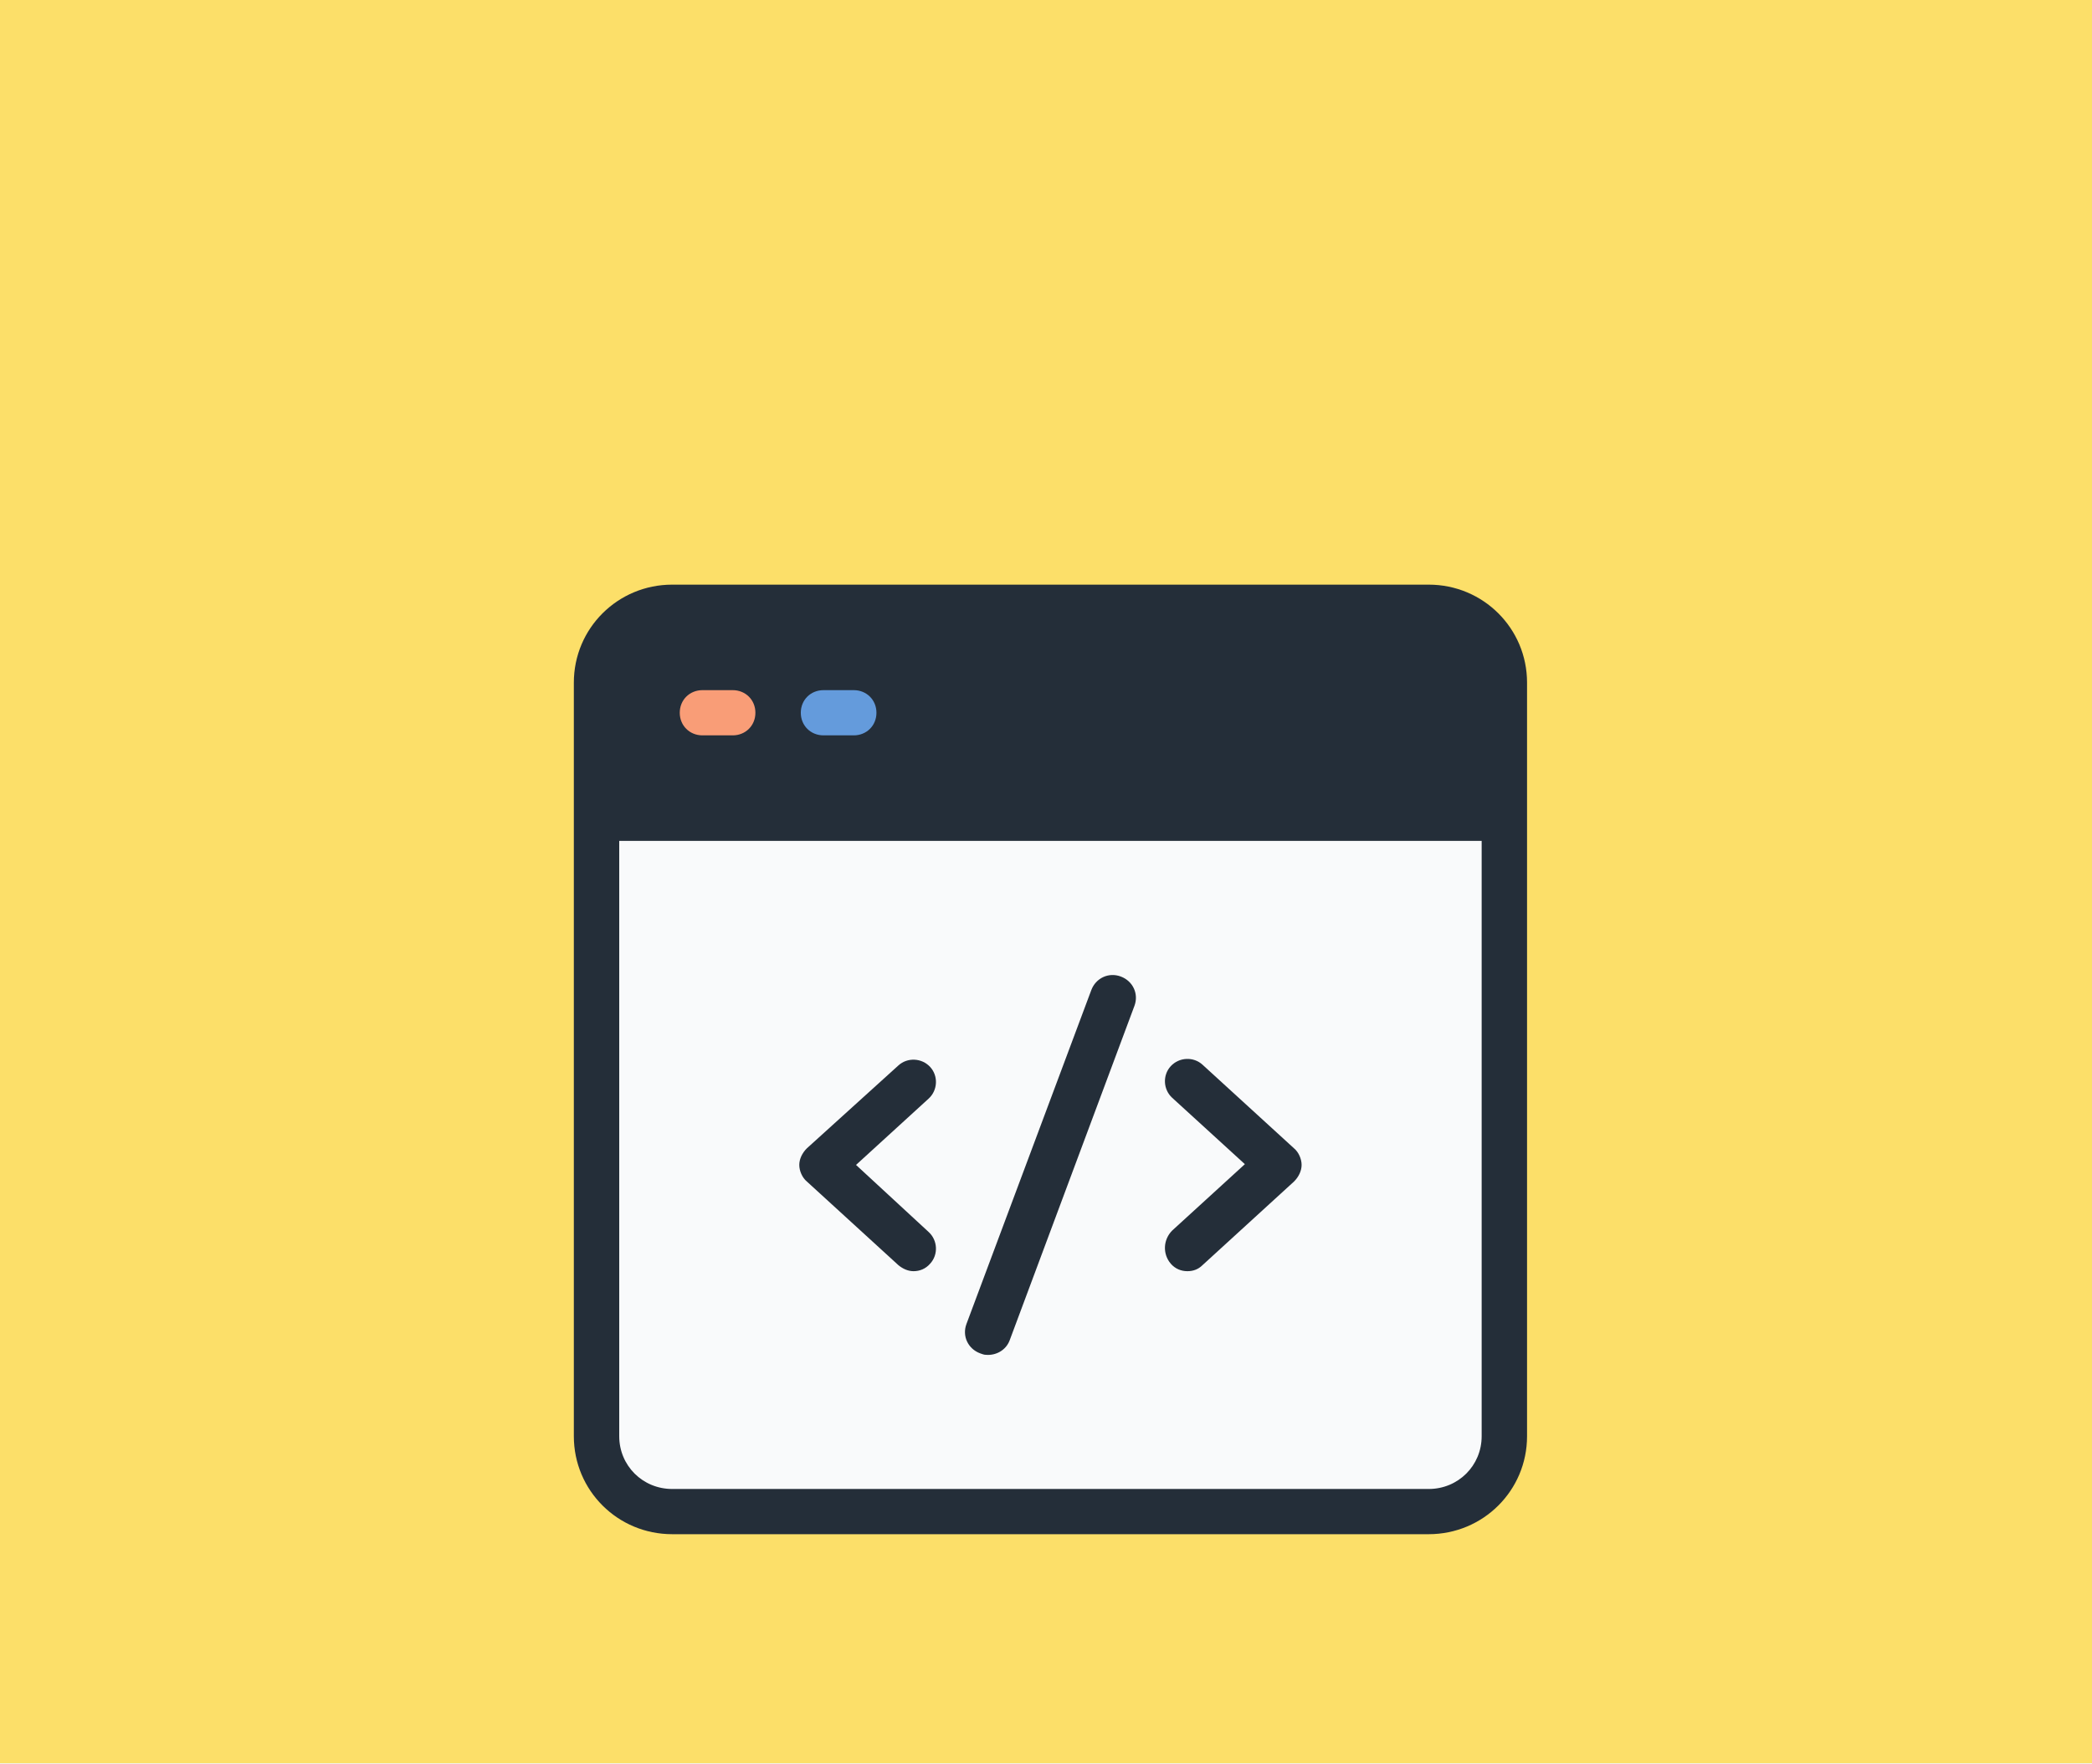
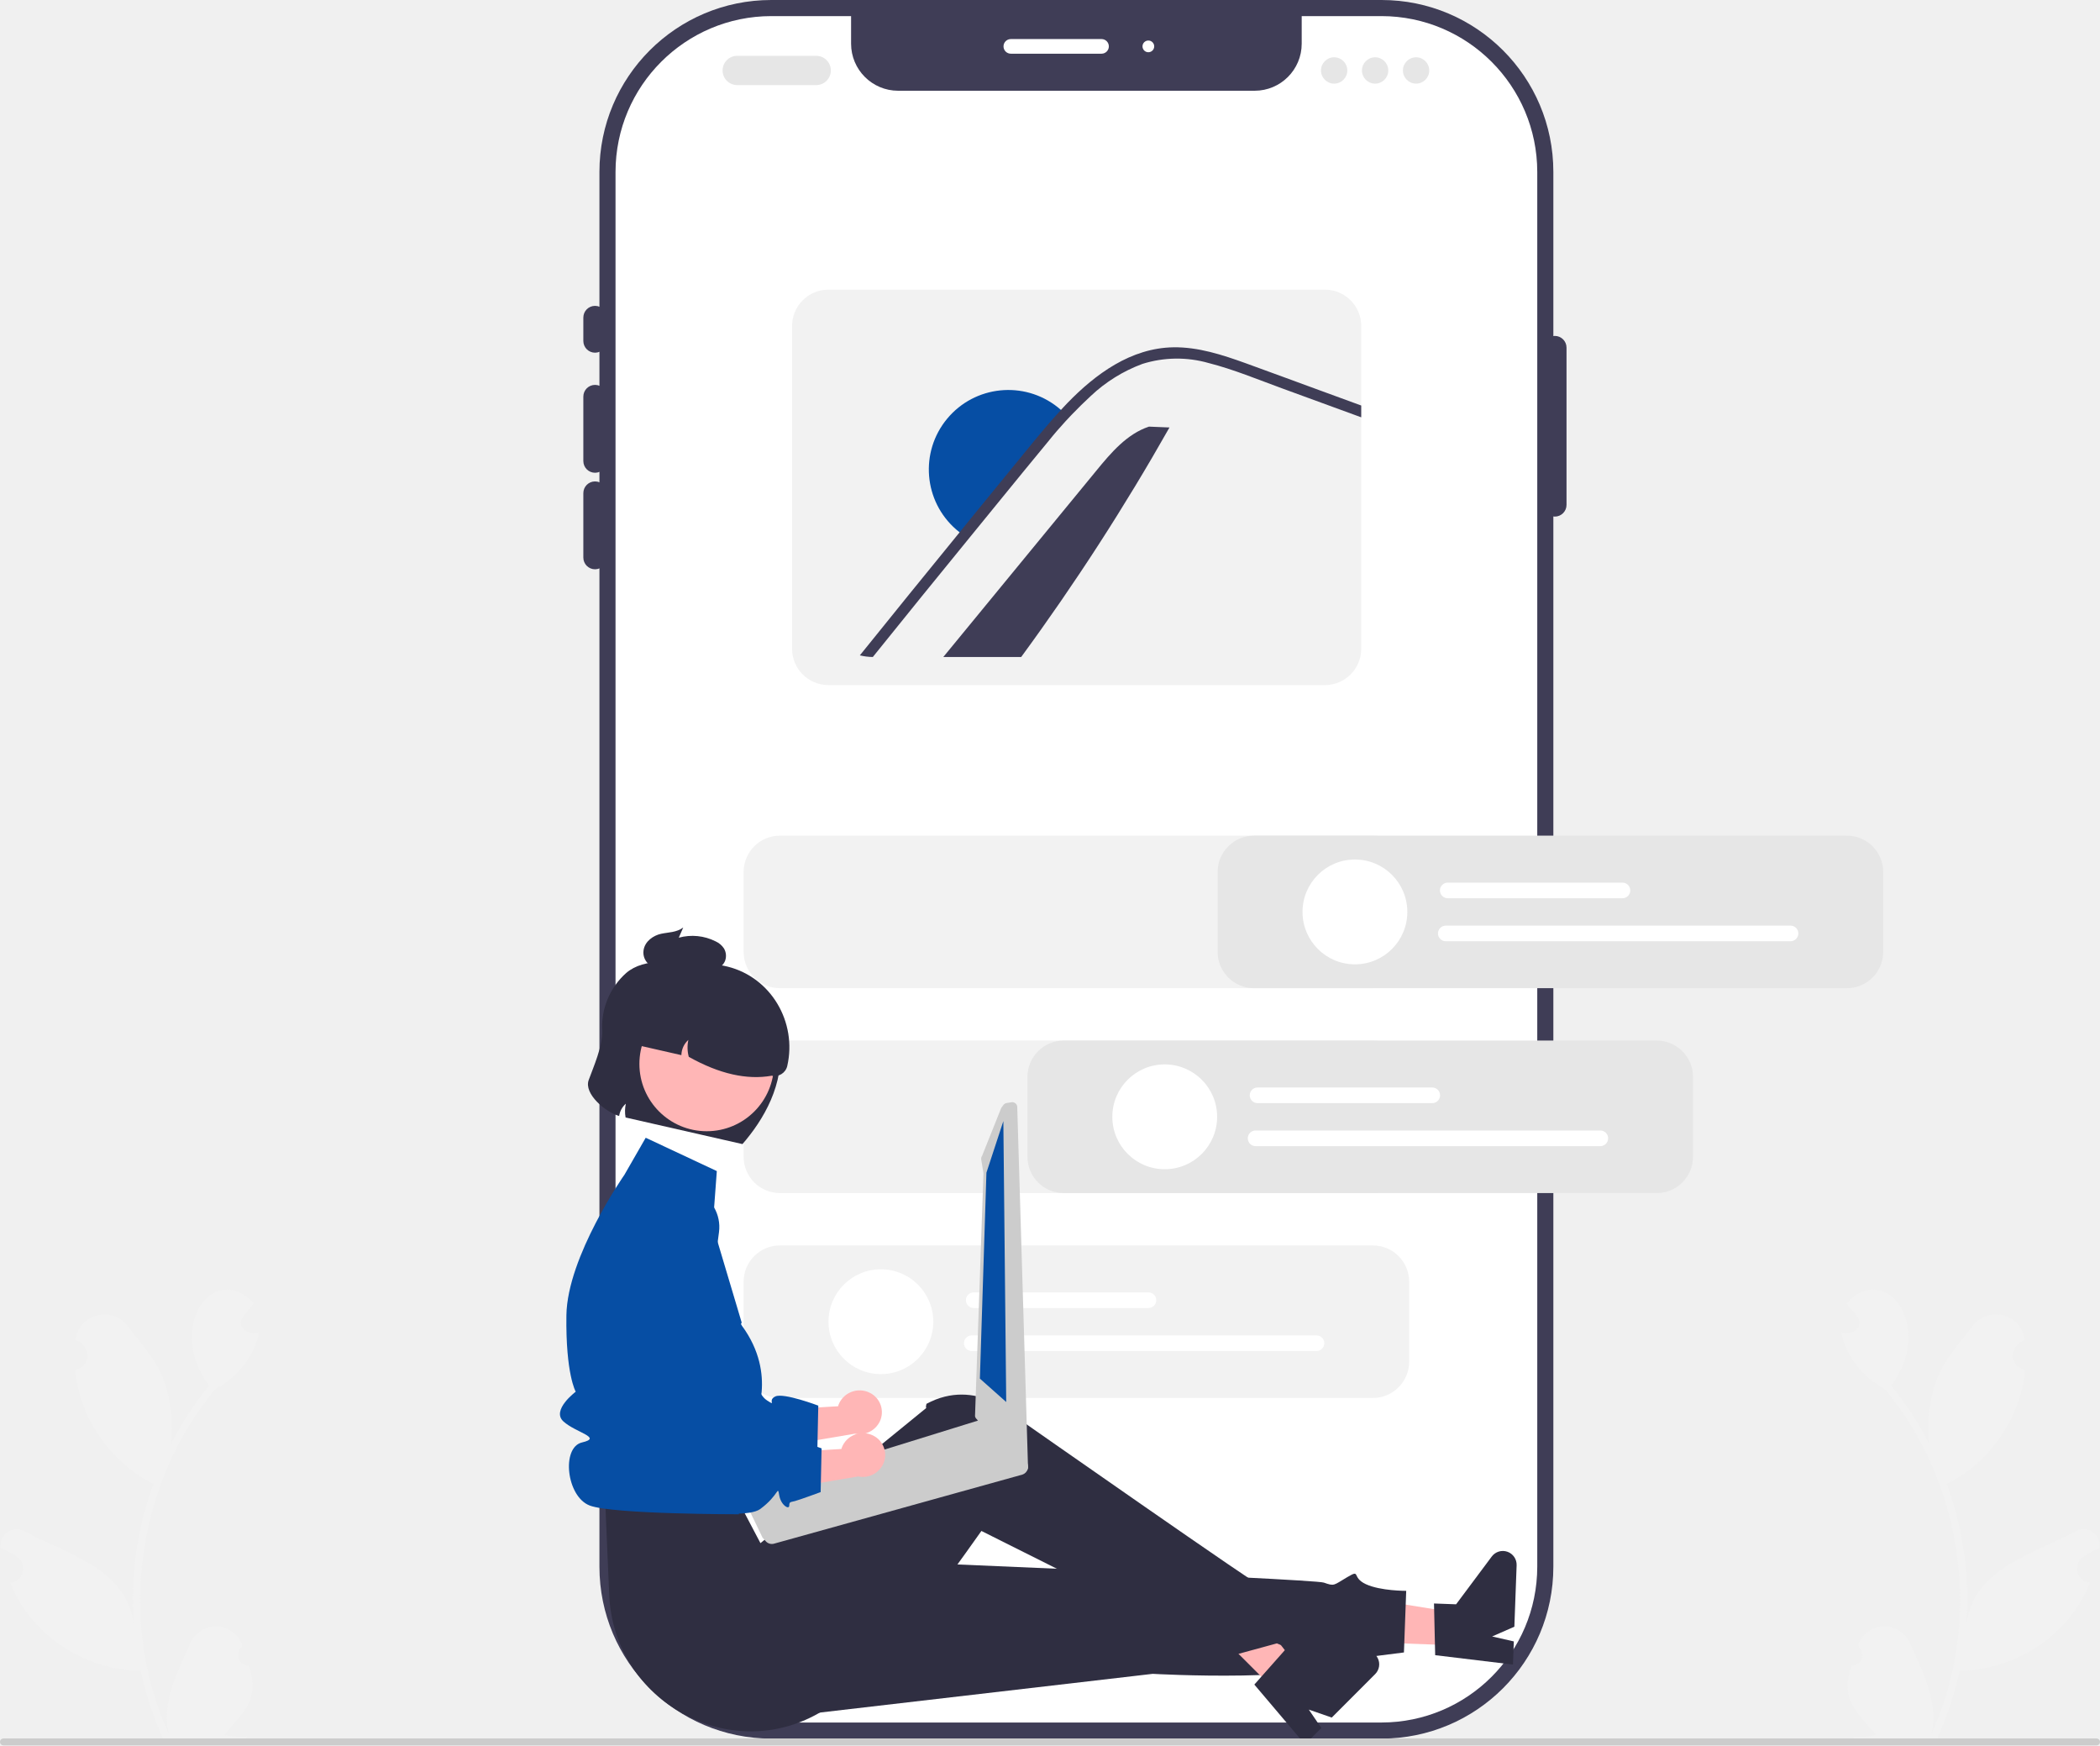
- <svg xmlns="http://www.w3.org/2000/svg" viewBox="0 0 369 311" fill="none">
-   <path d="M0 0H369V311H0V0Z" fill="#FCDF69" />
-   <rect x="107.337" y="145.803" width="154.61" height="118.967" fill="#F9FAFB" />
-   <rect x="107.337" y="109.364" width="154.61" height="33.973" fill="#242E39" />
-   <path d="M206.501 222.887C207.301 223.817 208.369 224.216 209.436 224.216C210.37 224.216 211.304 223.95 212.105 223.152L228.251 208.398C229.052 207.6 229.585 206.537 229.585 205.473C229.585 204.41 229.052 203.214 228.251 202.549L212.105 187.794C210.504 186.332 207.968 186.465 206.501 188.06C205.033 189.655 205.166 192.181 206.768 193.643L219.578 205.34L206.768 217.038C205.166 218.633 205.033 221.159 206.501 222.887Z" fill="#242E39" />
-   <path d="M172.874 238.705C173.274 238.838 173.541 238.971 173.942 238.971C175.676 239.104 177.411 238.173 178.078 236.445L200.096 177.426C200.896 175.3 199.829 173.04 197.694 172.242C195.559 171.445 193.29 172.508 192.49 174.635L170.472 233.521C169.672 235.648 170.739 237.908 172.874 238.705Z" fill="#242E39" />
-   <path d="M158.463 223.153C159.264 223.817 160.198 224.216 161.132 224.216C162.199 224.216 163.267 223.817 164.067 222.887C165.535 221.292 165.402 218.766 163.801 217.304L150.991 205.474L163.801 193.776C165.402 192.314 165.535 189.789 164.067 188.193C162.6 186.598 160.064 186.465 158.463 187.928L142.317 202.549C141.516 203.347 140.983 204.41 140.983 205.474C140.983 206.537 141.516 207.733 142.317 208.398L158.463 223.153Z" fill="#242E39" />
-   <path d="M118.565 270.607H252.003C261.611 270.607 269.35 262.898 269.35 253.327V120.401C269.35 110.831 261.611 103.121 252.003 103.121H118.565C108.957 103.121 101.218 110.831 101.218 120.401V139.011V253.327C101.218 262.898 108.957 270.607 118.565 270.607ZM109.224 120.401C109.224 115.217 113.361 111.097 118.565 111.097H252.003C257.207 111.097 261.344 115.217 261.344 120.401V140.34H109.224V120.401ZM109.224 148.316H261.344V253.327C261.344 258.511 257.207 262.632 252.003 262.632H118.565C113.361 262.632 109.224 258.511 109.224 253.327V148.316Z" fill="#242E39" />
-   <path d="M129.24 121.731H123.903C121.634 121.731 119.899 123.459 119.899 125.719C119.899 127.978 121.634 129.706 123.903 129.706H129.24C131.509 129.706 133.243 127.978 133.243 125.719C133.243 123.459 131.509 121.731 129.24 121.731Z" fill="#F99D77" />
-   <path d="M150.59 121.731H145.253C142.984 121.731 141.25 123.459 141.25 125.719C141.25 127.978 142.984 129.706 145.253 129.706H150.59C152.859 129.706 154.593 127.978 154.593 125.719C154.593 123.459 152.859 121.731 150.59 121.731Z" fill="#649BDC" />
+ <svg xmlns="http://www.w3.org/2000/svg" data-name="Layer 1" viewBox="0 0 717.67 596.329">
+   <rect x="204.855" width="326" height="594" rx="58.728" fill="#3f3d56" />
+   <path d="M766.52,210.568v476.54a53.292,53.292,0,0,1-53.23,53.23h-208.54a53.292,53.292,0,0,1-53.23-53.23v-476.54a53.292,53.292,0,0,1,53.23-53.23h27.27v9.42a16.081,16.081,0,0,0,16.08,16.08h121.84a16.081,16.081,0,0,0,16.08-16.08v-9.42h27.27A53.292,53.292,0,0,1,766.52,210.568Z" transform="translate(-241.165 -151.8354)" fill="#fff" />
+   <path d="M444.52,272.335a4.005,4.005,0,0,1-4-4v-8a4,4,0,0,1,8,0v8A4.005,4.005,0,0,1,444.52,272.335Z" transform="translate(-241.165 -151.8354)" fill="#3f3d56" />
+   <path d="M444.52,313.357a4.005,4.005,0,0,1-4-4V287.335a4,4,0,0,1,8,0v22.021A4.005,4.005,0,0,1,444.52,313.357Z" transform="translate(-241.165 -151.8354)" fill="#3f3d56" />
+   <path d="M444.52,346.335a4.005,4.005,0,0,1-4-4V320.314a4,4,0,0,1,8,0v22.021A4.005,4.005,0,0,1,444.52,346.335Z" transform="translate(-241.165 -151.8354)" fill="#3f3d56" />
+   <path d="M772.52,328.335a4.005,4.005,0,0,1-4-4V270.602a4,4,0,0,1,8,0v53.733A4.005,4.005,0,0,1,772.52,328.335Z" transform="translate(-241.165 -151.8354)" fill="#3f3d56" />
+   <path d="M617.612,170.181h-31a2.5,2.5,0,0,1,0-5h31a2.5,2.5,0,0,1,0,5Z" transform="translate(-241.165 -151.8354)" fill="#fff" />
+   <circle cx="392.447" cy="15.846" r="2" fill="#fff" />
+   <path d="M873.917,720.853a3.564,3.564,0,0,0,2.524-6.201c-.093-.356-.16-.612-.253-.968a9.575,9.575,0,0,1,17.749-.336c4.318,9.846,9.881,20.028,7.267,30.943,17.594-38.227,11.037-85.508-15.81-117.8-7.374-3.971-13.387-11.093-15.014-19.414,3.642,1.195,8.14-1.8,5.374-5.598-1.197-1.45-2.405-2.889-3.602-4.339,13.65-14.818,30.301,8.108,15.31,28.074a114.265,114.265,0,0,1,13.024,19.951,48.043,48.043,0,0,1,2.656-22.342c2.682-6.649,7.775-12.276,12.252-18.044,5.443-7.029,16.813-3.918,17.639,4.928-5.069,1.72-5.659,9.071.166,10.02-1.367,16.483-11.982,31.721-26.732,39.085a114.71,114.71,0,0,1,6.725,47.885c2.435-19.011,22.771-23.812,36.944-31.494a5.549,5.549,0,0,1,8.516,5.54,32.051,32.051,0,0,0-5.589,3.017,4.844,4.844,0,0,0,2.335,8.821c-7.011,17.839-25.462,29.949-44.529,30.064a117.929,117.929,0,0,1-7.701,23.201l-28.298.269c-.104-.313-.199-.637-.293-.951a32.153,32.153,0,0,0,7.826-.541c-7.008-8.139-12.407-12.274-8.483-23.767Z" transform="translate(-241.165 -151.8354)" fill="#f2f2f2" />
+   <path d="M326.162,720.853a3.564,3.564,0,0,1-2.524-6.201c.093-.356.16-.612.253-.968a9.575,9.575,0,0,0-17.749-.336c-4.318,9.846-9.881,20.028-7.267,30.943-17.594-38.227-11.037-85.508,15.81-117.8,7.374-3.971,13.387-11.093,15.014-19.414-3.642,1.195-8.14-1.8-5.374-5.598,1.197-1.45,2.405-2.889,3.602-4.339-13.65-14.818-30.301,8.108-15.31,28.074a114.265,114.265,0,0,0-13.024,19.951,48.043,48.043,0,0,0-2.656-22.342c-2.682-6.649-7.775-12.276-12.252-18.044-5.443-7.029-16.813-3.918-17.639,4.928,5.069,1.72,5.659,9.071-.166,10.02,1.367,16.483,11.982,31.721,26.732,39.085a114.71,114.71,0,0,0-6.725,47.885c-2.435-19.011-22.771-23.812-36.944-31.494a5.549,5.549,0,0,0-8.516,5.54,32.051,32.051,0,0,1,5.589,3.017,4.844,4.844,0,0,1-2.335,8.821c7.011,17.839,25.462,29.949,44.529,30.064a117.929,117.929,0,0,0,7.701,23.201l28.298.269c.104-.313.199-.637.293-.951a32.153,32.153,0,0,1-7.826-.541c7.008-8.139,12.407-12.274,8.483-23.767Z" transform="translate(-241.165 -151.8354)" fill="#f2f2f2" />
+   <path d="M520.106,180.908h-27a5,5,0,0,1,0-10h27a5,5,0,0,1,0,10Z" transform="translate(-241.165 -151.8354)" fill="#e6e6e6" />
+   <circle cx="455.941" cy="24.073" r="4.5" fill="#e6e6e6" />
+   <circle cx="469.941" cy="24.073" r="4.5" fill="#e6e6e6" />
+   <circle cx="483.941" cy="24.073" r="4.5" fill="#e6e6e6" />
+   <path d="M693.959,250.793h-169.7a12.417,12.417,0,0,0-12.4,12.4v110.31a12.417,12.417,0,0,0,12.4,12.4h169.7a12.411,12.411,0,0,0,12.4-12.4v-110.31A12.411,12.411,0,0,0,693.959,250.793Z" transform="translate(-241.165 -151.8354)" fill="#f2f2f2" />
+   <path d="M640.832,297.884a791.404,791.404,0,0,1-50.682,78.42H563.538q26.146-31.853,52.332-63.706c5.008-6.114,10.443-12.52,17.955-15.005Z" transform="translate(-241.165 -151.8354)" fill="#3f3d56" />
+   <path d="M605.466,293.536c-2.776,2.892-5.435,5.901-7.939,9.026-5.513,6.638-10.948,13.335-16.402,20.013-3.397,4.154-6.794,8.308-10.152,12.462a24.789,24.789,0,0,1-3.028-2.29A27.161,27.161,0,0,1,602.651,290.974,25.035,25.035,0,0,1,605.466,293.536Z" transform="translate(-241.165 -151.8354)" fill="#064ea4" />
+   <path d="M706.359,290.382v4.03l-1.8-.66-25.33-9.26c-8.25-3.01-16.48-6.45-25-8.62a39.402,39.402,0,0,0-22.64.29,51.95,51.95,0,0,0-17.64,10.95c-2.25,2.08-4.43,4.21-6.54,6.42-.69.73-1.38,1.46-2.06,2.19-2.04,2.22-4.01,4.49-5.88,6.84-5.51,6.64-10.95,13.34-16.4,20.01-3.4,4.16-6.8,8.31-10.16,12.46q-16.83,20.595-33.46,41.27a19.537,19.537,0,0,1-4.43-.56q16.965-21.075,34.09-42.04.39-.48.78-.96c1.34-1.67,2.71-3.35,4.07-5.02q8.535-10.455,17.08-20.89c4.14-5.06,8.25-10.14,12.71-14.94.27-.31.55-.61.84-.92.43-.46.86-.91,1.3-1.38,9.69-10.01,21.78-18.86,36.26-19.1,8.52-.13,16.75,2.57,24.67,5.42,8.53,3.09,17.03,6.23,25.55,9.35Z" transform="translate(-241.165 -151.8354)" fill="#3f3d56" />
+   <path d="M710.35,629.454H507.691a12.413,12.413,0,0,1-12.399-12.399V589.742a12.413,12.413,0,0,1,12.399-12.399H710.35a12.413,12.413,0,0,1,12.399,12.399v27.313A12.413,12.413,0,0,1,710.35,629.454Z" transform="translate(-241.165 -151.8354)" fill="#f2f2f2" />
+   <path d="M710.35,489.454H507.691a12.413,12.413,0,0,1-12.399-12.399V449.742a12.413,12.413,0,0,1,12.399-12.399H710.35a12.413,12.413,0,0,1,12.399,12.399v27.313A12.413,12.413,0,0,1,710.35,489.454Z" transform="translate(-241.165 -151.8354)" fill="#f2f2f2" />
+   <path d="M710.35,559.454H507.691a12.413,12.413,0,0,1-12.399-12.399V519.742a12.413,12.413,0,0,1,12.399-12.399H710.35a12.413,12.413,0,0,1,12.399,12.399v27.313A12.413,12.413,0,0,1,710.35,559.454Z" transform="translate(-241.165 -151.8354)" fill="#f2f2f2" />
+   <path d="M633.641,598.724H573.93a2.671,2.671,0,0,1,0-5.342H633.641a2.671,2.671,0,0,1,0,5.342Z" transform="translate(-241.165 -151.8354)" fill="#fff" />
+   <path d="M691.072,613.415H573.262a2.671,2.671,0,0,1,0-5.342h117.81a2.671,2.671,0,0,1,0,5.342Z" transform="translate(-241.165 -151.8354)" fill="#fff" />
+   <circle cx="301.042" cy="451.563" r="17.909" fill="#fff" />
+   <path d="M538.216,627.589a7.744,7.744,0,0,0-10.203,3.547,7.431,7.431,0,0,0-.44,1.147l-26.969,1.612-3.997,13.972,36.706-6.202a7.723,7.723,0,0,0,8.487-4.106A7.391,7.391,0,0,0,538.4,627.676Q538.309,627.631,538.216,627.589Z" transform="translate(-241.165 -151.8354)" fill="#ffb6b6" />
+   <path d="M478.687,558.67l0,0a13.373,13.373,0,0,0-18.045,9.162l-7.415,29.943,1.395,52.384s38.702,7.426,45.199,2.653,5.887-8.327,6.497-4.774,3.399,5.045,3.437,3.631.354-1.172,1.973-1.598,8.765-3.06,8.765-3.06l.32-14.935s-11.814-4.479-14.68-3.142.61,3.554-2.866,1.336-3.856-9.216-4.45-2.909-2.334,7.482-4.94,4.677-14.681-1.013-14.681-1.013l7.683-58.23A13.373,13.373,0,0,0,478.687,558.67Z" transform="translate(-241.165 -151.8354)" fill="#064ea4" />
+   <polygon points="498.157 562.178 498.564 551.148 456.212 544.329 455.612 560.608 498.157 562.178" fill="#ffb6b6" />
+   <path d="M731.634,717.334l-.402-17.661,7.55.279,12.189-16.327a4.719,4.719,0,0,1,8.498,2.997l-.774,20.98-7.602,3.341,7.416,1.687-.292,7.91Z" transform="translate(-241.165 -151.8354)" fill="#2f2e41" />
+   <path d="M500.963,739.308,635.106,723.709s57.927,3.346,71.519-5.496l14.332-1.809.777-21.053s-8.764.065-13.803-2.283-1.537-5.221-6.341-2.396-4.297,3.164-8.011,1.866-174.05-8.261-174.05-8.261Z" transform="translate(-241.165 -151.8354)" fill="#2f2e41" />
+   <polygon points="436.563 578.337 444.363 570.527 417.953 536.724 406.441 548.25 436.563 578.337" fill="#ffb6b6" />
+   <path d="M669.833,727.378l11.717-13.22,5.345,5.339,20.04-3.679a4.719,4.719,0,0,1,4.192,7.977l-14.836,14.854-7.845-2.721,4.289,6.281-5.594,5.6Z" transform="translate(-241.165 -151.8354)" fill="#2f2e41" />
+   <path d="M448.039,665.843l1.334,31c1.57,36.493,41.759,58.581,72.923,39.527q.862-.527,1.729-1.091s11.814-3.173,11.456-8.197,2.528-7.47,5.082-6.1S576.558,674.89,576.558,674.89s69.482,34.659,84.81,42.818l16.173-4.407s6.087,2.875,3.894-1.283-2.586-2.167-3.26-6.697-2.397-10.147-3.442-9.911-85.957-59.195-85.957-59.195-13.833-14-30.993-4.756c-.357,1.358-.052,1.405-.052,1.405l-56.684,46.189-8.009-15.211Z" transform="translate(-241.165 -151.8354)" fill="#2f2e41" />
+   <path d="M486.138,551.94l-24.304-11.39-7.276,12.661s-19.542,27.887-19.825,48.005,3.185,26.101,3.185,26.101-8.426,6.299-4.213,10.15,13.54,5.512,6.376,7.181-5.348,18.569,2.652,21.569,50.964,2.974,50.964,2.974a7.651,7.651,0,0,1,1.89-7.534c3.331-3.339,6.331-.943,3.331-6.141s-8-2.198-4-9.198,3.999-9.092,3.999-9.092,8.154-15.519-4.128-32.355c-.749-1.026-.119-1.066-.119-1.066l-9.918-33.236Z" transform="translate(-241.165 -151.8354)" fill="#064ea4" />
+   <path d="M446.971,504.046c.206,5.134-3.03,12.407-4.623,16.793-1.703,4.689,5.679,10.913,10.405,12.276a6.989,6.989,0,0,1,2.289-4.197,11.967,11.967,0,0,0-.087,4.708l39.948,9.094c7.187-8.322,14.413-20.287,12.837-34.717a14.04,14.04,0,0,0-6.761-14l-20.195-11.931c-8.59-1.956-19.408-3.136-25.613,2.179A24.575,24.575,0,0,0,446.971,504.046Z" transform="translate(-241.165 -151.8354)" fill="#2f2e41" />
+   <circle cx="241.514" cy="363.489" r="23" fill="#ffb6b6" />
+   <path d="M455.734,503.036l-1.11,4.875,19.404,4.417a7.156,7.156,0,0,1,2.386-5.21,12.192,12.192,0,0,0,.139,5.785c10.464,5.872,19.896,7.952,28.354,6.455a4.431,4.431,0,0,0,5.304-3.337v0c3.403-14.947-5.512-30.225-20.386-33.935a27.997,27.997,0,0,0-34.09,20.949Z" transform="translate(-241.165 -151.8354)" fill="#2f2e41" />
+   <path d="M467.079,470.871c2.559-.555,5.266-.421,7.579-2.154l-1.517,3.482a17.626,17.626,0,0,1,12.585,1.257,6.73,6.73,0,0,1,2.849,2.412,4.957,4.957,0,0,1,.375,4.269,4.641,4.641,0,0,1-2.718,2.581,8.963,8.963,0,0,1-3.326.348q-7.083-.165-14.166-.33a10.591,10.591,0,0,1-5.225-1.015,5.22,5.22,0,0,1-2.424-5.183C461.542,473.373,464.52,471.426,467.079,470.871Z" transform="translate(-241.165 -151.8354)" fill="#2f2e41" />
+   <path d="M591.844,651.131a.981.981,0,0,0-.188-.173,2.012,2.012,0,0,0-.616-.482l-1.683-.901-11.173-12.405a2.806,2.806,0,0,0-2.098-.201l-.029.009-4.786,1.48-4.116,1.277-5.75,1.782L522.237,653.646l-25.745,7.971a2.785,2.785,0,0,0-1.829,3.448,2.898,2.898,0,0,0,.588,1.044l.819.912,1.718,1.914,3.981,8.25,1.105,1.233a2.775,2.775,0,0,0,2.866.804L590.554,655.638a2.824,2.824,0,0,0,1.29-4.507Z" transform="translate(-241.165 -151.8354)" fill="#ccc" />
+   <path d="M586.808,528.426l-1.642.266a1.728,1.728,0,0,0-1.119.695l-.724,1.012-6.527,16.322a1.728,1.728,0,0,0-.297,1.288l.765,4.65-2.89,83.006a1.748,1.748,0,0,0,.647,1.084l12.673,16.952.296.235.638.5a1.756,1.756,0,0,0,1.147.365l1.077-.051a1.73,1.73,0,0,0,1.265-.645,1.704,1.704,0,0,0,.359-1.37L588.799,529.846a1.725,1.725,0,0,0-1.982-1.422Z" transform="translate(-241.165 -151.8354)" fill="#ccc" />
+   <polygon points="342.893 383.04 337.111 400.653 334.874 471.007 343.874 479.007 342.893 383.04" fill="#064ea4" />
+   <path d="M539.345,642.192a7.744,7.744,0,0,0-10.203,3.547,7.431,7.431,0,0,0-.44,1.147l-26.969,1.612-3.997,13.972,36.706-6.202a7.723,7.723,0,0,0,8.487-4.106,7.391,7.391,0,0,0-3.401-9.883Q539.437,642.234,539.345,642.192Z" transform="translate(-241.165 -151.8354)" fill="#ffb6b6" />
+   <path d="M479.816,573.272l0,0a13.373,13.373,0,0,0-18.045,9.162l-7.415,29.943,1.395,52.384s38.702,7.426,45.199,2.653,5.887-8.327,6.497-4.774,3.399,5.045,3.437,3.631.354-1.172,1.973-1.598,8.765-3.06,8.765-3.06l.32-14.935s-11.814-4.479-14.68-3.142.61,3.554-2.866,1.336-3.856-9.216-4.45-2.909-2.334,7.482-4.94,4.677-14.681-1.013-14.681-1.013l7.683-58.23A13.373,13.373,0,0,0,479.816,573.272Z" transform="translate(-241.165 -151.8354)" fill="#064ea4" />
+   <path d="M241.165,746.975a1.186,1.186,0,0,0,1.19,1.19h715.29a1.19,1.19,0,0,0,0-2.38H242.355A1.187,1.187,0,0,0,241.165,746.975Z" transform="translate(-241.165 -151.8354)" fill="#ccc" />
+   <path d="M872.35,489.454H669.691a12.413,12.413,0,0,1-12.399-12.399V449.742a12.413,12.413,0,0,1,12.399-12.399H872.35a12.413,12.413,0,0,1,12.399,12.399v27.313A12.413,12.413,0,0,1,872.35,489.454Z" transform="translate(-241.165 -151.8354)" fill="#e6e6e6" />
+   <path d="M795.641,458.724H735.93a2.671,2.671,0,1,1,0-5.342H795.641a2.671,2.671,0,1,1,0,5.342Z" transform="translate(-241.165 -151.8354)" fill="#fff" />
+   <path d="M853.072,473.415H735.262a2.671,2.671,0,1,1,0-5.342h117.81a2.671,2.671,0,0,1,0,5.342Z" transform="translate(-241.165 -151.8354)" fill="#fff" />
+   <circle cx="463.042" cy="311.563" r="17.909" fill="#fff" />
+   <path d="M807.35,559.454H604.691a12.413,12.413,0,0,1-12.399-12.399V519.742a12.413,12.413,0,0,1,12.399-12.399H807.35a12.413,12.413,0,0,1,12.399,12.399v27.313A12.413,12.413,0,0,1,807.35,559.454Z" transform="translate(-241.165 -151.8354)" fill="#e6e6e6" />
+   <path d="M730.641,528.724H670.93a2.671,2.671,0,1,1,0-5.342H730.641a2.671,2.671,0,0,1,0,5.342Z" transform="translate(-241.165 -151.8354)" fill="#fff" />
+   <path d="M788.072,543.415H670.262a2.671,2.671,0,0,1,0-5.342h117.81a2.671,2.671,0,0,1,0,5.342Z" transform="translate(-241.165 -151.8354)" fill="#fff" />
+   <circle cx="398.042" cy="381.563" r="17.909" fill="#fff" />
</svg>
